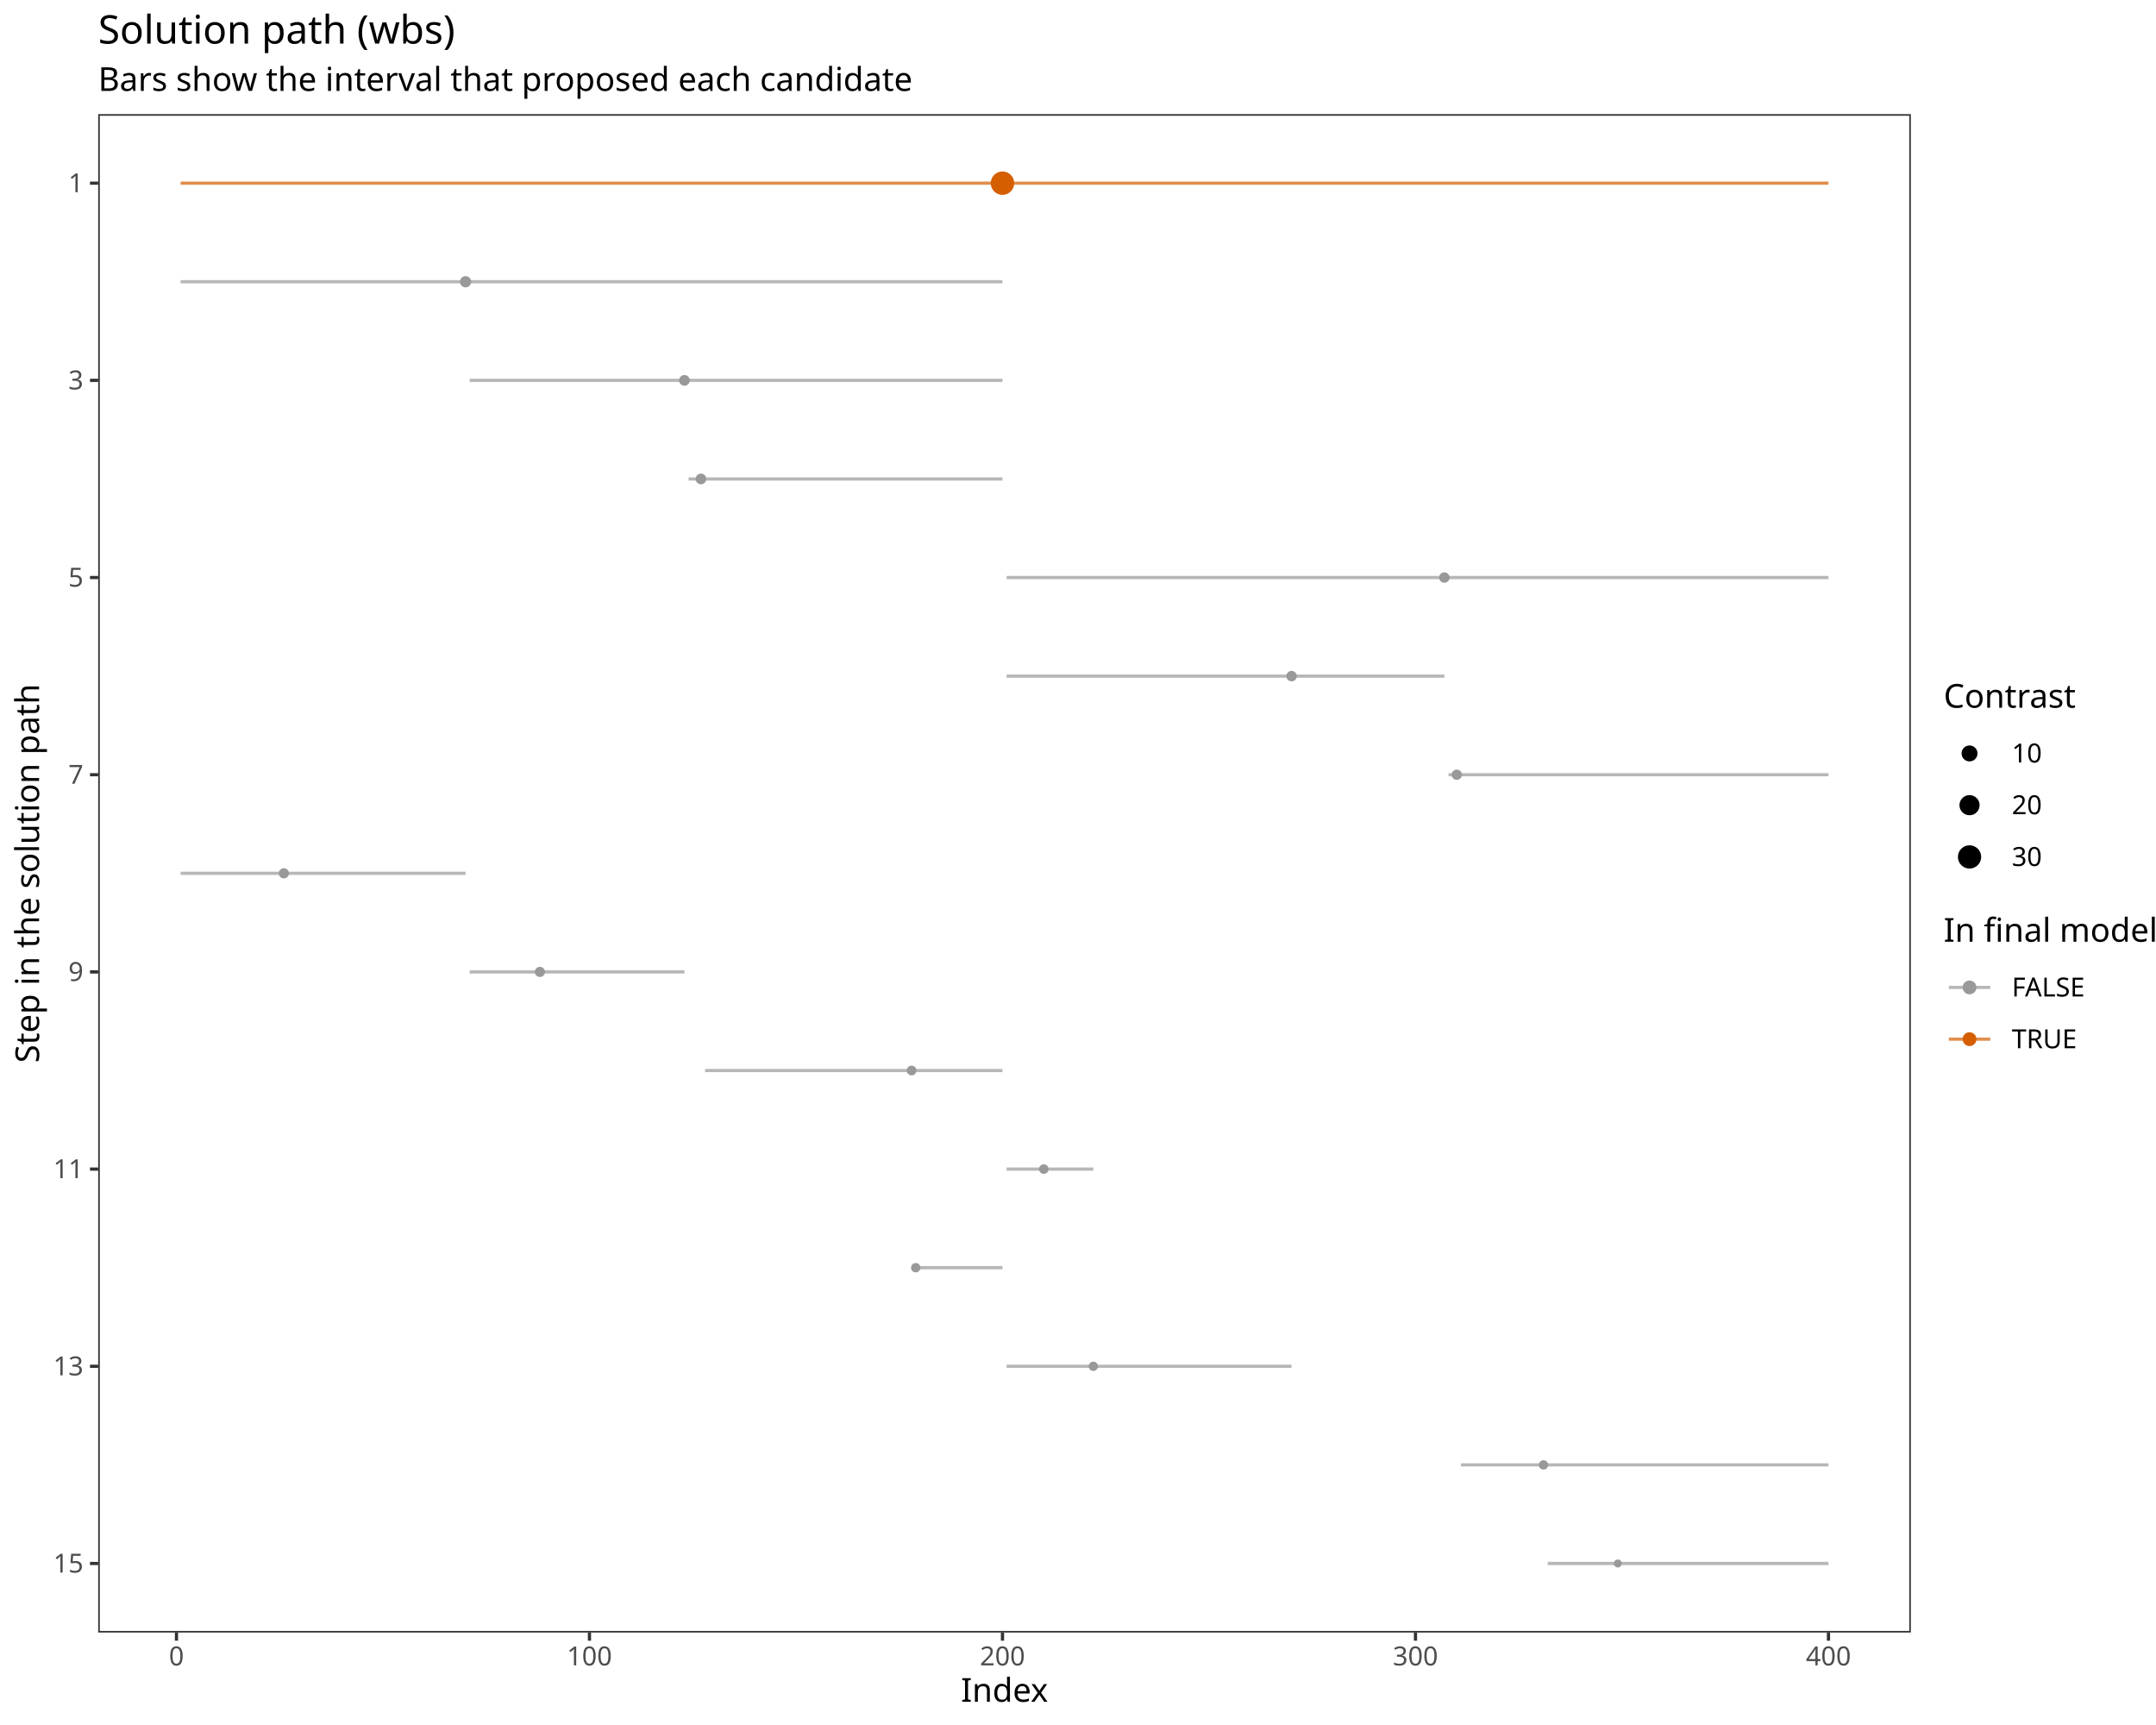
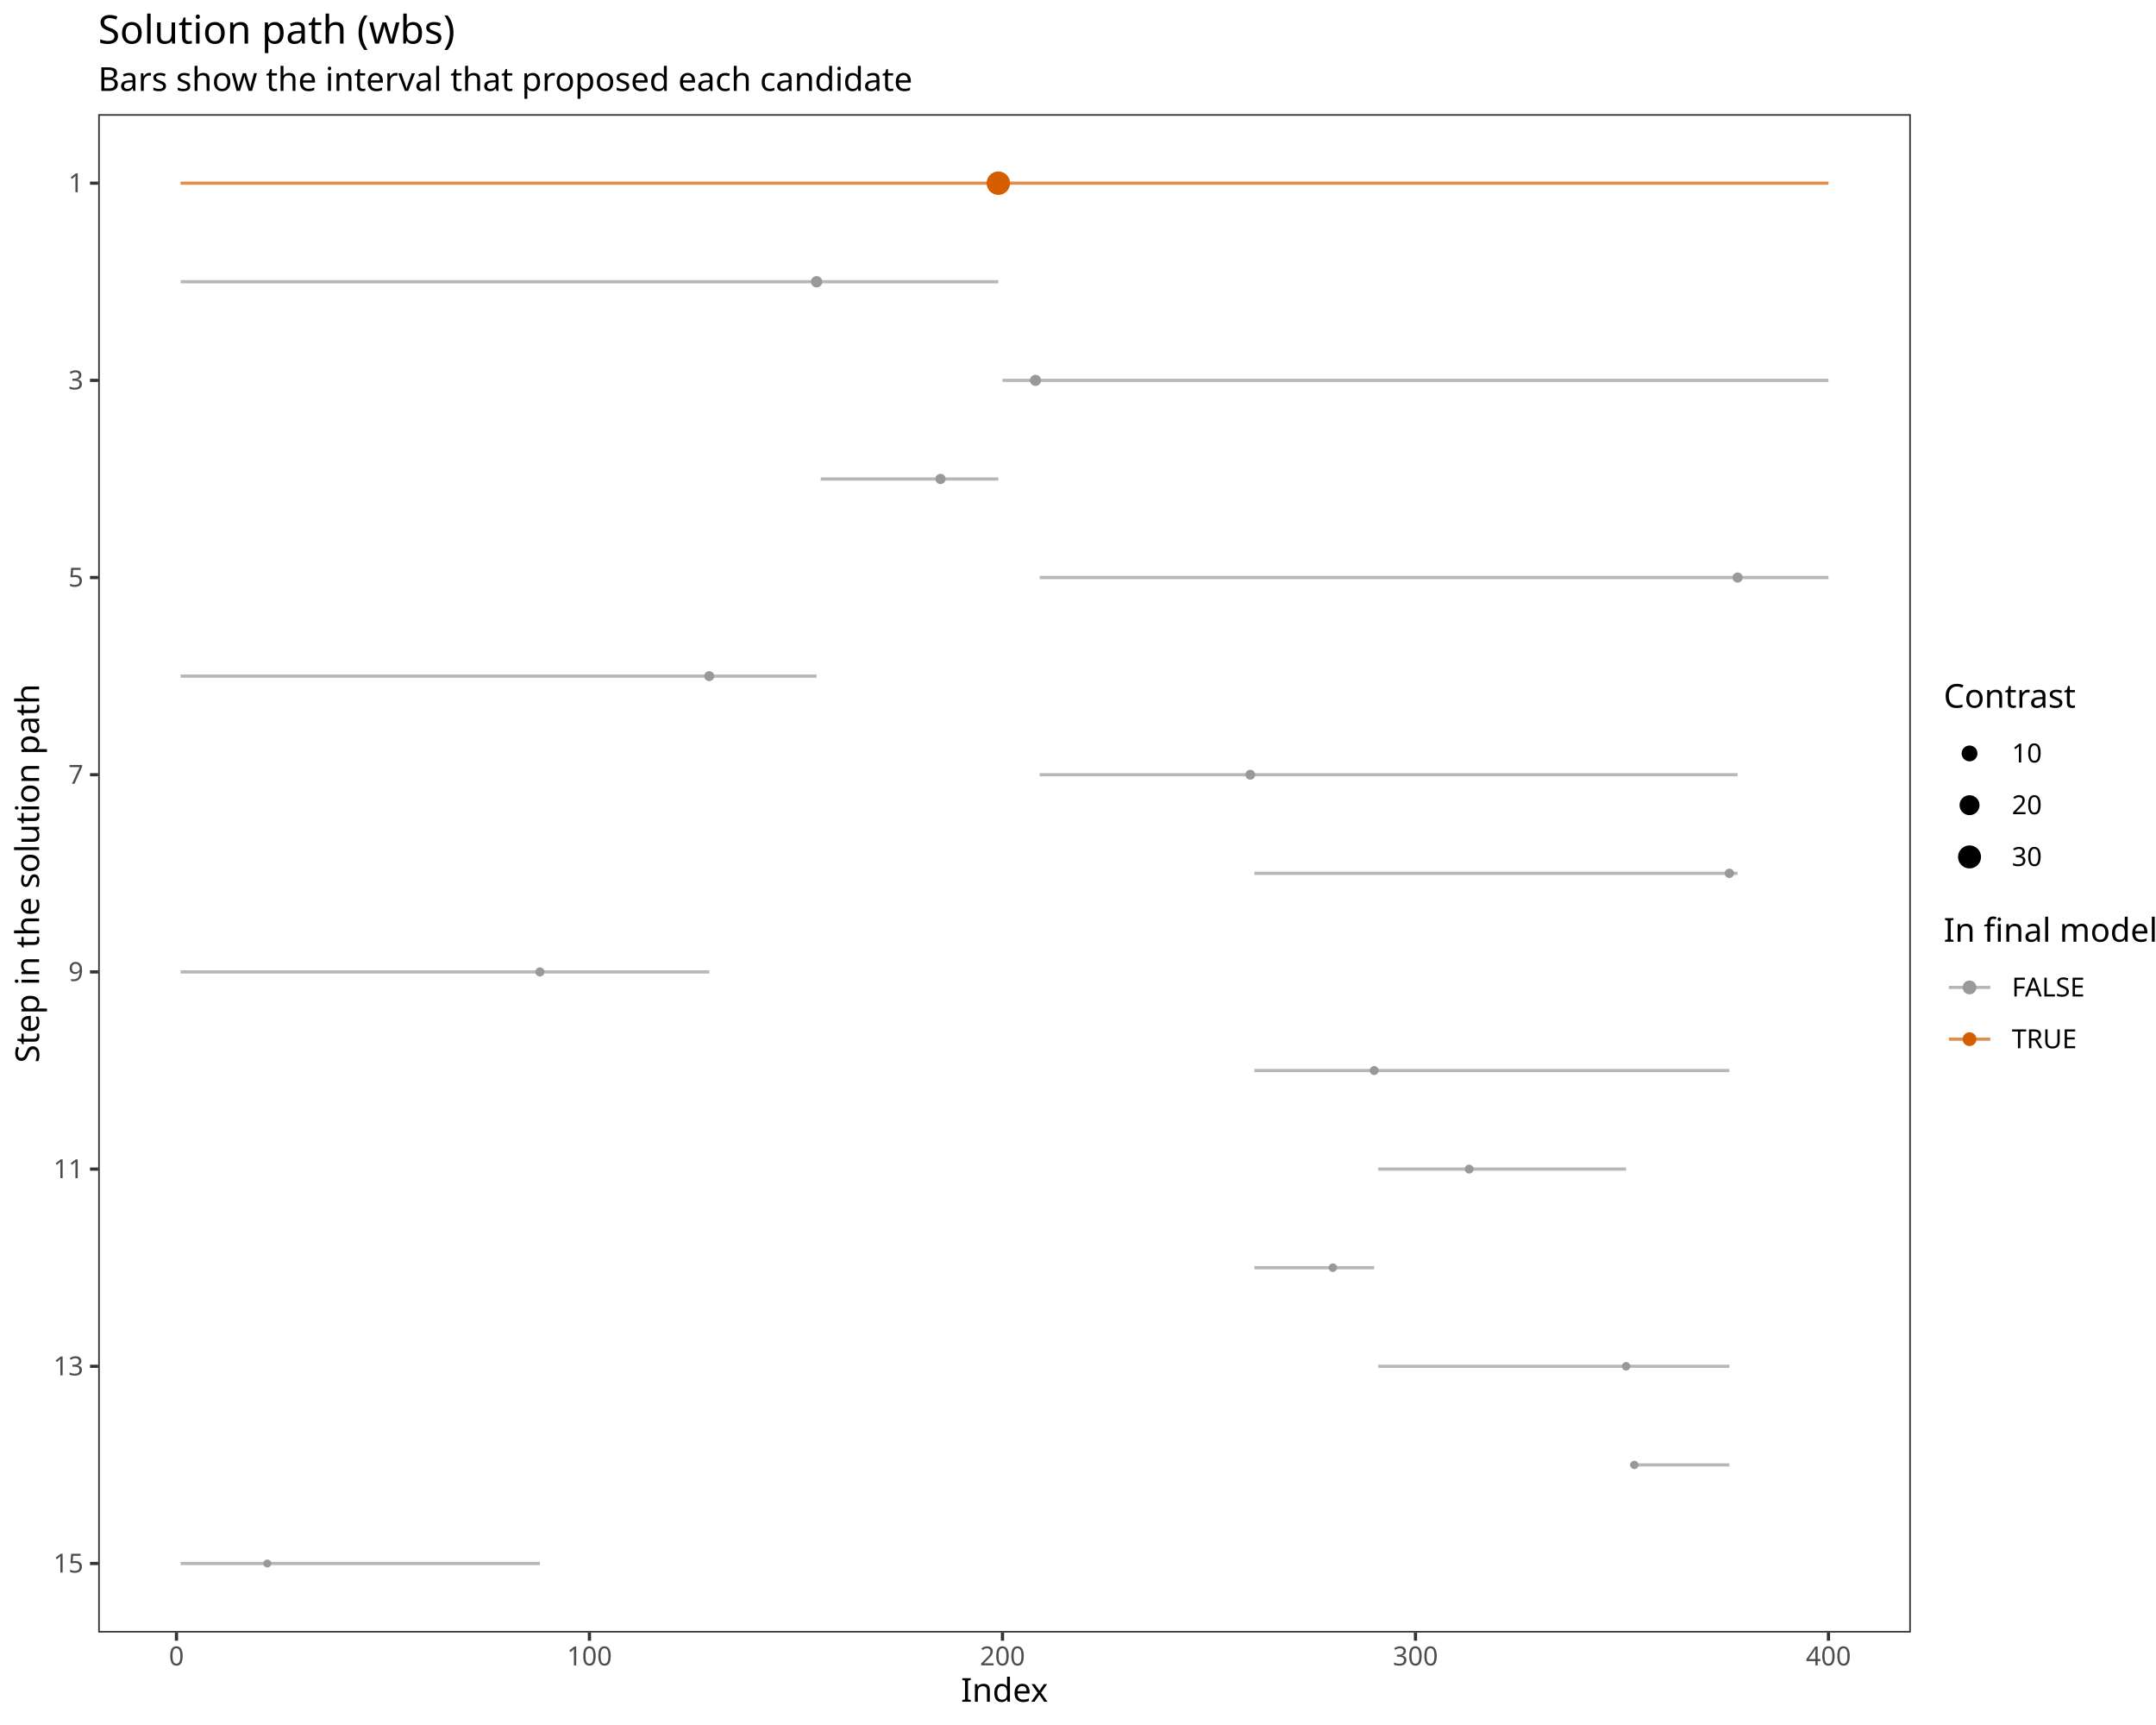
<svg xmlns="http://www.w3.org/2000/svg" class="svglite" data-engine-version="2.0" width="720.00pt" height="576.00pt" viewBox="0 0 720.00 576.00">
  <defs>
    <style type="text/css">
    .svglite line, .svglite polyline, .svglite polygon, .svglite path, .svglite rect, .svglite circle {
      fill: none;
      stroke: #000000;
      stroke-linecap: round;
      stroke-linejoin: round;
      stroke-miterlimit: 10.00;
    }
  </style>
  </defs>
  <rect width="100%" height="100%" style="stroke: none; fill: #FFFFFF;" />
  <defs>
    <clipPath id="cpMC4wMHw3MjAuMDB8MC4wMHw1NzYuMDA=">
      <rect x="0.00" y="0.00" width="720.00" height="576.00" />
    </clipPath>
  </defs>
  <g clip-path="url(#cpMC4wMHw3MjAuMDB8MC4wMHw1NzYuMDA=)">
    <rect x="0.00" y="0.00" width="720.00" height="576.00" style="stroke-width: 1.07; stroke: #FFFFFF; fill: #FFFFFF;" />
  </g>
  <defs>
    <clipPath id="cpMzIuNzl8NjM4LjE0fDM4LjEyfDU0NS4xMQ==">
      <rect x="32.79" y="38.12" width="605.34" height="507.00" />
    </clipPath>
  </defs>
  <g clip-path="url(#cpMzIuNzl8NjM4LjE0fDM4LjEyfDU0NS4xMQ==)">
    <rect x="32.79" y="38.12" width="605.34" height="507.00" style="stroke-width: 1.07; stroke: none; fill: #FFFFFF;" />
    <line x1="60.31" y1="61.16" x2="610.62" y2="61.16" style="stroke-width: 1.07; stroke: #D55E00; stroke-opacity: 0.70; stroke-linecap: butt;" />
-     <line x1="60.31" y1="94.08" x2="334.78" y2="94.08" style="stroke-width: 1.07; stroke: #999999; stroke-opacity: 0.70; stroke-linecap: butt;" />
-     <line x1="156.85" y1="127.01" x2="334.78" y2="127.01" style="stroke-width: 1.07; stroke: #999999; stroke-opacity: 0.70; stroke-linecap: butt;" />
-     <line x1="229.95" y1="159.93" x2="334.78" y2="159.93" style="stroke-width: 1.07; stroke: #999999; stroke-opacity: 0.70; stroke-linecap: butt;" />
-     <line x1="336.15" y1="192.85" x2="610.62" y2="192.85" style="stroke-width: 1.07; stroke: #999999; stroke-opacity: 0.70; stroke-linecap: butt;" />
-     <line x1="336.15" y1="225.77" x2="482.35" y2="225.77" style="stroke-width: 1.07; stroke: #999999; stroke-opacity: 0.70; stroke-linecap: butt;" />
-     <line x1="483.73" y1="258.69" x2="610.62" y2="258.69" style="stroke-width: 1.07; stroke: #999999; stroke-opacity: 0.70; stroke-linecap: butt;" />
-     <line x1="60.31" y1="291.61" x2="155.48" y2="291.61" style="stroke-width: 1.07; stroke: #999999; stroke-opacity: 0.70; stroke-linecap: butt;" />
-     <line x1="156.85" y1="324.54" x2="228.57" y2="324.54" style="stroke-width: 1.07; stroke: #999999; stroke-opacity: 0.70; stroke-linecap: butt;" />
-     <line x1="235.47" y1="357.46" x2="334.78" y2="357.46" style="stroke-width: 1.07; stroke: #999999; stroke-opacity: 0.70; stroke-linecap: butt;" />
-     <line x1="336.15" y1="390.38" x2="365.12" y2="390.38" style="stroke-width: 1.07; stroke: #999999; stroke-opacity: 0.70; stroke-linecap: butt;" />
-     <line x1="305.81" y1="423.30" x2="334.78" y2="423.30" style="stroke-width: 1.07; stroke: #999999; stroke-opacity: 0.70; stroke-linecap: butt;" />
-     <line x1="336.15" y1="456.22" x2="431.32" y2="456.22" style="stroke-width: 1.07; stroke: #999999; stroke-opacity: 0.70; stroke-linecap: butt;" />
-     <line x1="487.87" y1="489.15" x2="610.62" y2="489.15" style="stroke-width: 1.07; stroke: #999999; stroke-opacity: 0.70; stroke-linecap: butt;" />
-     <line x1="516.83" y1="522.07" x2="610.62" y2="522.07" style="stroke-width: 1.07; stroke: #999999; stroke-opacity: 0.70; stroke-linecap: butt;" />
-     <circle cx="334.78" cy="61.16" r="3.56" style="stroke-width: 0.71; stroke: #D55E00; fill: #D55E00;" />
-     <circle cx="155.48" cy="94.08" r="1.52" style="stroke-width: 0.71; stroke: #999999; fill: #999999;" />
-     <circle cx="228.57" cy="127.01" r="1.43" style="stroke-width: 0.71; stroke: #999999; fill: #999999;" />
-     <circle cx="234.09" cy="159.93" r="1.43" style="stroke-width: 0.71; stroke: #999999; fill: #999999;" />
-     <circle cx="482.35" cy="192.85" r="1.39" style="stroke-width: 0.71; stroke: #999999; fill: #999999;" />
-     <circle cx="431.32" cy="225.77" r="1.39" style="stroke-width: 0.71; stroke: #999999; fill: #999999;" />
-     <circle cx="486.49" cy="258.69" r="1.36" style="stroke-width: 0.71; stroke: #999999; fill: #999999;" />
-     <circle cx="94.79" cy="291.61" r="1.35" style="stroke-width: 0.71; stroke: #999999; fill: #999999;" />
-     <circle cx="180.30" cy="324.54" r="1.34" style="stroke-width: 0.71; stroke: #999999; fill: #999999;" />
-     <circle cx="304.43" cy="357.46" r="1.27" style="stroke-width: 0.71; stroke: #999999; fill: #999999;" />
-     <circle cx="348.57" cy="390.38" r="1.24" style="stroke-width: 0.71; stroke: #999999; fill: #999999;" />
-     <circle cx="305.81" cy="423.30" r="1.21" style="stroke-width: 0.71; stroke: #999999; fill: #999999;" />
-     <circle cx="365.12" cy="456.22" r="1.20" style="stroke-width: 0.71; stroke: #999999; fill: #999999;" />
-     <circle cx="515.45" cy="489.15" r="1.20" style="stroke-width: 0.71; stroke: #999999; fill: #999999;" />
-     <circle cx="540.28" cy="522.07" r="0.99" style="stroke-width: 0.71; stroke: #999999; fill: #999999;" />
+     <line x1="60.31" y1="94.08" x2="333.40" y2="94.08" style="stroke-width: 1.07; stroke: #999999; stroke-opacity: 0.70; stroke-linecap: butt;" />
+     <line x1="334.78" y1="127.01" x2="610.62" y2="127.01" style="stroke-width: 1.07; stroke: #999999; stroke-opacity: 0.70; stroke-linecap: butt;" />
+     <line x1="274.09" y1="159.93" x2="333.40" y2="159.93" style="stroke-width: 1.07; stroke: #999999; stroke-opacity: 0.70; stroke-linecap: butt;" />
+     <line x1="347.19" y1="192.85" x2="610.62" y2="192.85" style="stroke-width: 1.07; stroke: #999999; stroke-opacity: 0.70; stroke-linecap: butt;" />
+     <line x1="60.31" y1="225.77" x2="272.71" y2="225.77" style="stroke-width: 1.07; stroke: #999999; stroke-opacity: 0.70; stroke-linecap: butt;" />
+     <line x1="347.19" y1="258.69" x2="580.28" y2="258.69" style="stroke-width: 1.07; stroke: #999999; stroke-opacity: 0.70; stroke-linecap: butt;" />
+     <line x1="418.91" y1="291.61" x2="580.28" y2="291.61" style="stroke-width: 1.07; stroke: #999999; stroke-opacity: 0.70; stroke-linecap: butt;" />
+     <line x1="60.31" y1="324.54" x2="236.85" y2="324.54" style="stroke-width: 1.07; stroke: #999999; stroke-opacity: 0.70; stroke-linecap: butt;" />
+     <line x1="418.91" y1="357.46" x2="577.52" y2="357.46" style="stroke-width: 1.07; stroke: #999999; stroke-opacity: 0.70; stroke-linecap: butt;" />
+     <line x1="460.28" y1="390.38" x2="543.04" y2="390.38" style="stroke-width: 1.07; stroke: #999999; stroke-opacity: 0.70; stroke-linecap: butt;" />
+     <line x1="418.91" y1="423.30" x2="458.91" y2="423.30" style="stroke-width: 1.07; stroke: #999999; stroke-opacity: 0.70; stroke-linecap: butt;" />
+     <line x1="460.28" y1="456.22" x2="577.52" y2="456.22" style="stroke-width: 1.07; stroke: #999999; stroke-opacity: 0.70; stroke-linecap: butt;" />
+     <line x1="544.42" y1="489.15" x2="577.52" y2="489.15" style="stroke-width: 1.07; stroke: #999999; stroke-opacity: 0.70; stroke-linecap: butt;" />
+     <line x1="60.31" y1="522.07" x2="180.30" y2="522.07" style="stroke-width: 1.07; stroke: #999999; stroke-opacity: 0.70; stroke-linecap: butt;" />
+     <circle cx="333.40" cy="61.16" r="3.56" style="stroke-width: 0.71; stroke: #D55E00; fill: #D55E00;" />
+     <circle cx="272.71" cy="94.08" r="1.54" style="stroke-width: 0.71; stroke: #999999; fill: #999999;" />
+     <circle cx="345.81" cy="127.01" r="1.51" style="stroke-width: 0.71; stroke: #999999; fill: #999999;" />
+     <circle cx="314.09" cy="159.93" r="1.36" style="stroke-width: 0.71; stroke: #999999; fill: #999999;" />
+     <circle cx="580.28" cy="192.85" r="1.34" style="stroke-width: 0.71; stroke: #999999; fill: #999999;" />
+     <circle cx="236.85" cy="225.77" r="1.32" style="stroke-width: 0.71; stroke: #999999; fill: #999999;" />
+     <circle cx="417.53" cy="258.69" r="1.29" style="stroke-width: 0.71; stroke: #999999; fill: #999999;" />
+     <circle cx="577.52" cy="291.61" r="1.21" style="stroke-width: 0.71; stroke: #999999; fill: #999999;" />
+     <circle cx="180.30" cy="324.54" r="1.16" style="stroke-width: 0.71; stroke: #999999; fill: #999999;" />
+     <circle cx="458.91" cy="357.46" r="1.15" style="stroke-width: 0.71; stroke: #999999; fill: #999999;" />
+     <circle cx="490.63" cy="390.38" r="1.14" style="stroke-width: 0.71; stroke: #999999; fill: #999999;" />
+     <circle cx="445.11" cy="423.30" r="1.08" style="stroke-width: 0.71; stroke: #999999; fill: #999999;" />
+     <circle cx="543.04" cy="456.22" r="1.07" style="stroke-width: 0.71; stroke: #999999; fill: #999999;" />
+     <circle cx="545.80" cy="489.15" r="1.05" style="stroke-width: 0.71; stroke: #999999; fill: #999999;" />
+     <circle cx="89.27" cy="522.07" r="0.99" style="stroke-width: 0.71; stroke: #999999; fill: #999999;" />
    <rect x="32.79" y="38.12" width="605.34" height="507.00" style="stroke-width: 1.07; stroke: #333333;" />
  </g>
  <g clip-path="url(#cpMC4wMHw3MjAuMDB8MC4wMHw1NzYuMDA=)">
    <text x="27.86" y="64.19" text-anchor="end" style="font-size: 8.80px; fill: #4D4D4D; font-family: sans;" textLength="4.89px" lengthAdjust="spacingAndGlyphs">1</text>
    <text x="27.86" y="130.03" text-anchor="end" style="font-size: 8.80px; fill: #4D4D4D; font-family: sans;" textLength="4.89px" lengthAdjust="spacingAndGlyphs">3</text>
    <text x="27.86" y="195.88" text-anchor="end" style="font-size: 8.80px; fill: #4D4D4D; font-family: sans;" textLength="4.89px" lengthAdjust="spacingAndGlyphs">5</text>
    <text x="27.86" y="261.72" text-anchor="end" style="font-size: 8.80px; fill: #4D4D4D; font-family: sans;" textLength="4.89px" lengthAdjust="spacingAndGlyphs">7</text>
    <text x="27.86" y="327.56" text-anchor="end" style="font-size: 8.80px; fill: #4D4D4D; font-family: sans;" textLength="4.89px" lengthAdjust="spacingAndGlyphs">9</text>
    <text x="27.86" y="393.41" text-anchor="end" style="font-size: 8.80px; fill: #4D4D4D; font-family: sans;" textLength="9.79px" lengthAdjust="spacingAndGlyphs">11</text>
    <text x="27.86" y="459.25" text-anchor="end" style="font-size: 8.80px; fill: #4D4D4D; font-family: sans;" textLength="9.79px" lengthAdjust="spacingAndGlyphs">13</text>
    <text x="27.86" y="525.10" text-anchor="end" style="font-size: 8.80px; fill: #4D4D4D; font-family: sans;" textLength="9.79px" lengthAdjust="spacingAndGlyphs">15</text>
    <polyline points="30.05,61.16 32.79,61.16 " style="stroke-width: 1.07; stroke: #333333; stroke-linecap: butt;" />
    <polyline points="30.05,127.01 32.79,127.01 " style="stroke-width: 1.07; stroke: #333333; stroke-linecap: butt;" />
    <polyline points="30.05,192.85 32.79,192.85 " style="stroke-width: 1.07; stroke: #333333; stroke-linecap: butt;" />
    <polyline points="30.05,258.69 32.79,258.69 " style="stroke-width: 1.07; stroke: #333333; stroke-linecap: butt;" />
    <polyline points="30.05,324.54 32.79,324.54 " style="stroke-width: 1.07; stroke: #333333; stroke-linecap: butt;" />
    <polyline points="30.05,390.38 32.79,390.38 " style="stroke-width: 1.07; stroke: #333333; stroke-linecap: butt;" />
    <polyline points="30.05,456.22 32.79,456.22 " style="stroke-width: 1.07; stroke: #333333; stroke-linecap: butt;" />
    <polyline points="30.05,522.07 32.79,522.07 " style="stroke-width: 1.07; stroke: #333333; stroke-linecap: butt;" />
    <polyline points="58.93,547.85 58.93,545.11 " style="stroke-width: 1.07; stroke: #333333; stroke-linecap: butt;" />
    <polyline points="196.85,547.85 196.85,545.11 " style="stroke-width: 1.07; stroke: #333333; stroke-linecap: butt;" />
    <polyline points="334.78,547.85 334.78,545.11 " style="stroke-width: 1.07; stroke: #333333; stroke-linecap: butt;" />
    <polyline points="472.70,547.85 472.70,545.11 " style="stroke-width: 1.07; stroke: #333333; stroke-linecap: butt;" />
    <polyline points="610.62,547.85 610.62,545.11 " style="stroke-width: 1.07; stroke: #333333; stroke-linecap: butt;" />
    <text x="58.93" y="556.10" text-anchor="middle" style="font-size: 8.80px; fill: #4D4D4D; font-family: sans;" textLength="4.89px" lengthAdjust="spacingAndGlyphs">0</text>
    <text x="196.85" y="556.10" text-anchor="middle" style="font-size: 8.80px; fill: #4D4D4D; font-family: sans;" textLength="14.68px" lengthAdjust="spacingAndGlyphs">100</text>
    <text x="334.78" y="556.10" text-anchor="middle" style="font-size: 8.80px; fill: #4D4D4D; font-family: sans;" textLength="14.68px" lengthAdjust="spacingAndGlyphs">200</text>
    <text x="472.70" y="556.10" text-anchor="middle" style="font-size: 8.80px; fill: #4D4D4D; font-family: sans;" textLength="14.68px" lengthAdjust="spacingAndGlyphs">300</text>
    <text x="610.62" y="556.10" text-anchor="middle" style="font-size: 8.80px; fill: #4D4D4D; font-family: sans;" textLength="14.68px" lengthAdjust="spacingAndGlyphs">400</text>
    <text x="335.46" y="568.24" text-anchor="middle" style="font-size: 11.00px; font-family: sans;" textLength="26.91px" lengthAdjust="spacingAndGlyphs">Index</text>
    <text transform="translate(13.05,291.61) rotate(-90)" text-anchor="middle" style="font-size: 11.00px; font-family: sans;" textLength="118.03px" lengthAdjust="spacingAndGlyphs">Step in the solution path</text>
    <rect x="649.09" y="227.60" width="41.58" height="67.17" style="stroke-width: 1.07; stroke: none; fill: #FFFFFF;" />
    <text x="649.09" y="236.31" style="font-size: 11.00px; font-family: sans;" textLength="41.58px" lengthAdjust="spacingAndGlyphs">Contrast</text>
    <rect x="649.09" y="242.94" width="17.28" height="17.28" style="stroke-width: 1.07; stroke: none; fill: #FFFFFF;" />
-     <circle cx="657.73" cy="251.58" r="2.31" style="stroke-width: 0.71; fill: #000000;" />
+     <circle cx="657.73" cy="251.58" r="2.29" style="stroke-width: 0.71; fill: #000000;" />
    <rect x="649.09" y="260.22" width="17.28" height="17.28" style="stroke-width: 1.07; stroke: none; fill: #FFFFFF;" />
-     <circle cx="657.73" cy="268.86" r="3.01" style="stroke-width: 0.71; fill: #000000;" />
+     <circle cx="657.73" cy="268.86" r="2.98" style="stroke-width: 0.71; fill: #000000;" />
    <rect x="649.09" y="277.50" width="17.28" height="17.28" style="stroke-width: 1.07; stroke: none; fill: #FFFFFF;" />
-     <circle cx="657.73" cy="286.14" r="3.53" style="stroke-width: 0.71; fill: #000000;" />
+     <circle cx="657.73" cy="286.14" r="3.49" style="stroke-width: 0.71; fill: #000000;" />
    <text x="671.85" y="254.60" style="font-size: 8.80px; font-family: sans;" textLength="9.79px" lengthAdjust="spacingAndGlyphs">10</text>
    <text x="671.85" y="271.88" style="font-size: 8.80px; font-family: sans;" textLength="9.79px" lengthAdjust="spacingAndGlyphs">20</text>
    <text x="671.85" y="289.16" style="font-size: 8.80px; font-family: sans;" textLength="9.79px" lengthAdjust="spacingAndGlyphs">30</text>
    <rect x="649.09" y="305.73" width="65.43" height="49.89" style="stroke-width: 1.07; stroke: none; fill: #FFFFFF;" />
    <text x="649.09" y="314.45" style="font-size: 11.00px; font-family: sans;" textLength="65.43px" lengthAdjust="spacingAndGlyphs">In final model</text>
    <rect x="649.09" y="321.07" width="17.28" height="17.28" style="stroke-width: 1.07; stroke: none; fill: #FFFFFF;" />
    <line x1="650.82" y1="329.71" x2="664.65" y2="329.71" style="stroke-width: 1.07; stroke: #999999; stroke-opacity: 0.70; stroke-linecap: butt;" />
    <circle cx="657.73" cy="329.71" r="1.95" style="stroke-width: 0.71; stroke: #999999; fill: #999999;" />
    <rect x="649.09" y="338.35" width="17.28" height="17.28" style="stroke-width: 1.07; stroke: none; fill: #FFFFFF;" />
    <line x1="650.82" y1="346.99" x2="664.65" y2="346.99" style="stroke-width: 1.07; stroke: #D55E00; stroke-opacity: 0.70; stroke-linecap: butt;" />
    <circle cx="657.73" cy="346.99" r="1.95" style="stroke-width: 0.71; stroke: #D55E00; fill: #D55E00;" />
    <text x="671.85" y="332.74" style="font-size: 8.80px; font-family: sans;" textLength="27.88px" lengthAdjust="spacingAndGlyphs">FALSE</text>
    <text x="671.85" y="350.02" style="font-size: 8.80px; font-family: sans;" textLength="23.96px" lengthAdjust="spacingAndGlyphs">TRUE</text>
    <text x="32.79" y="30.35" style="font-size: 11.00px; font-family: sans;" textLength="256.25px" lengthAdjust="spacingAndGlyphs">Bars show the interval that proposed each candidate</text>
    <text x="32.79" y="14.56" style="font-size: 13.20px; font-family: sans;" textLength="113.00px" lengthAdjust="spacingAndGlyphs">Solution path (wbs)</text>
  </g>
</svg>
